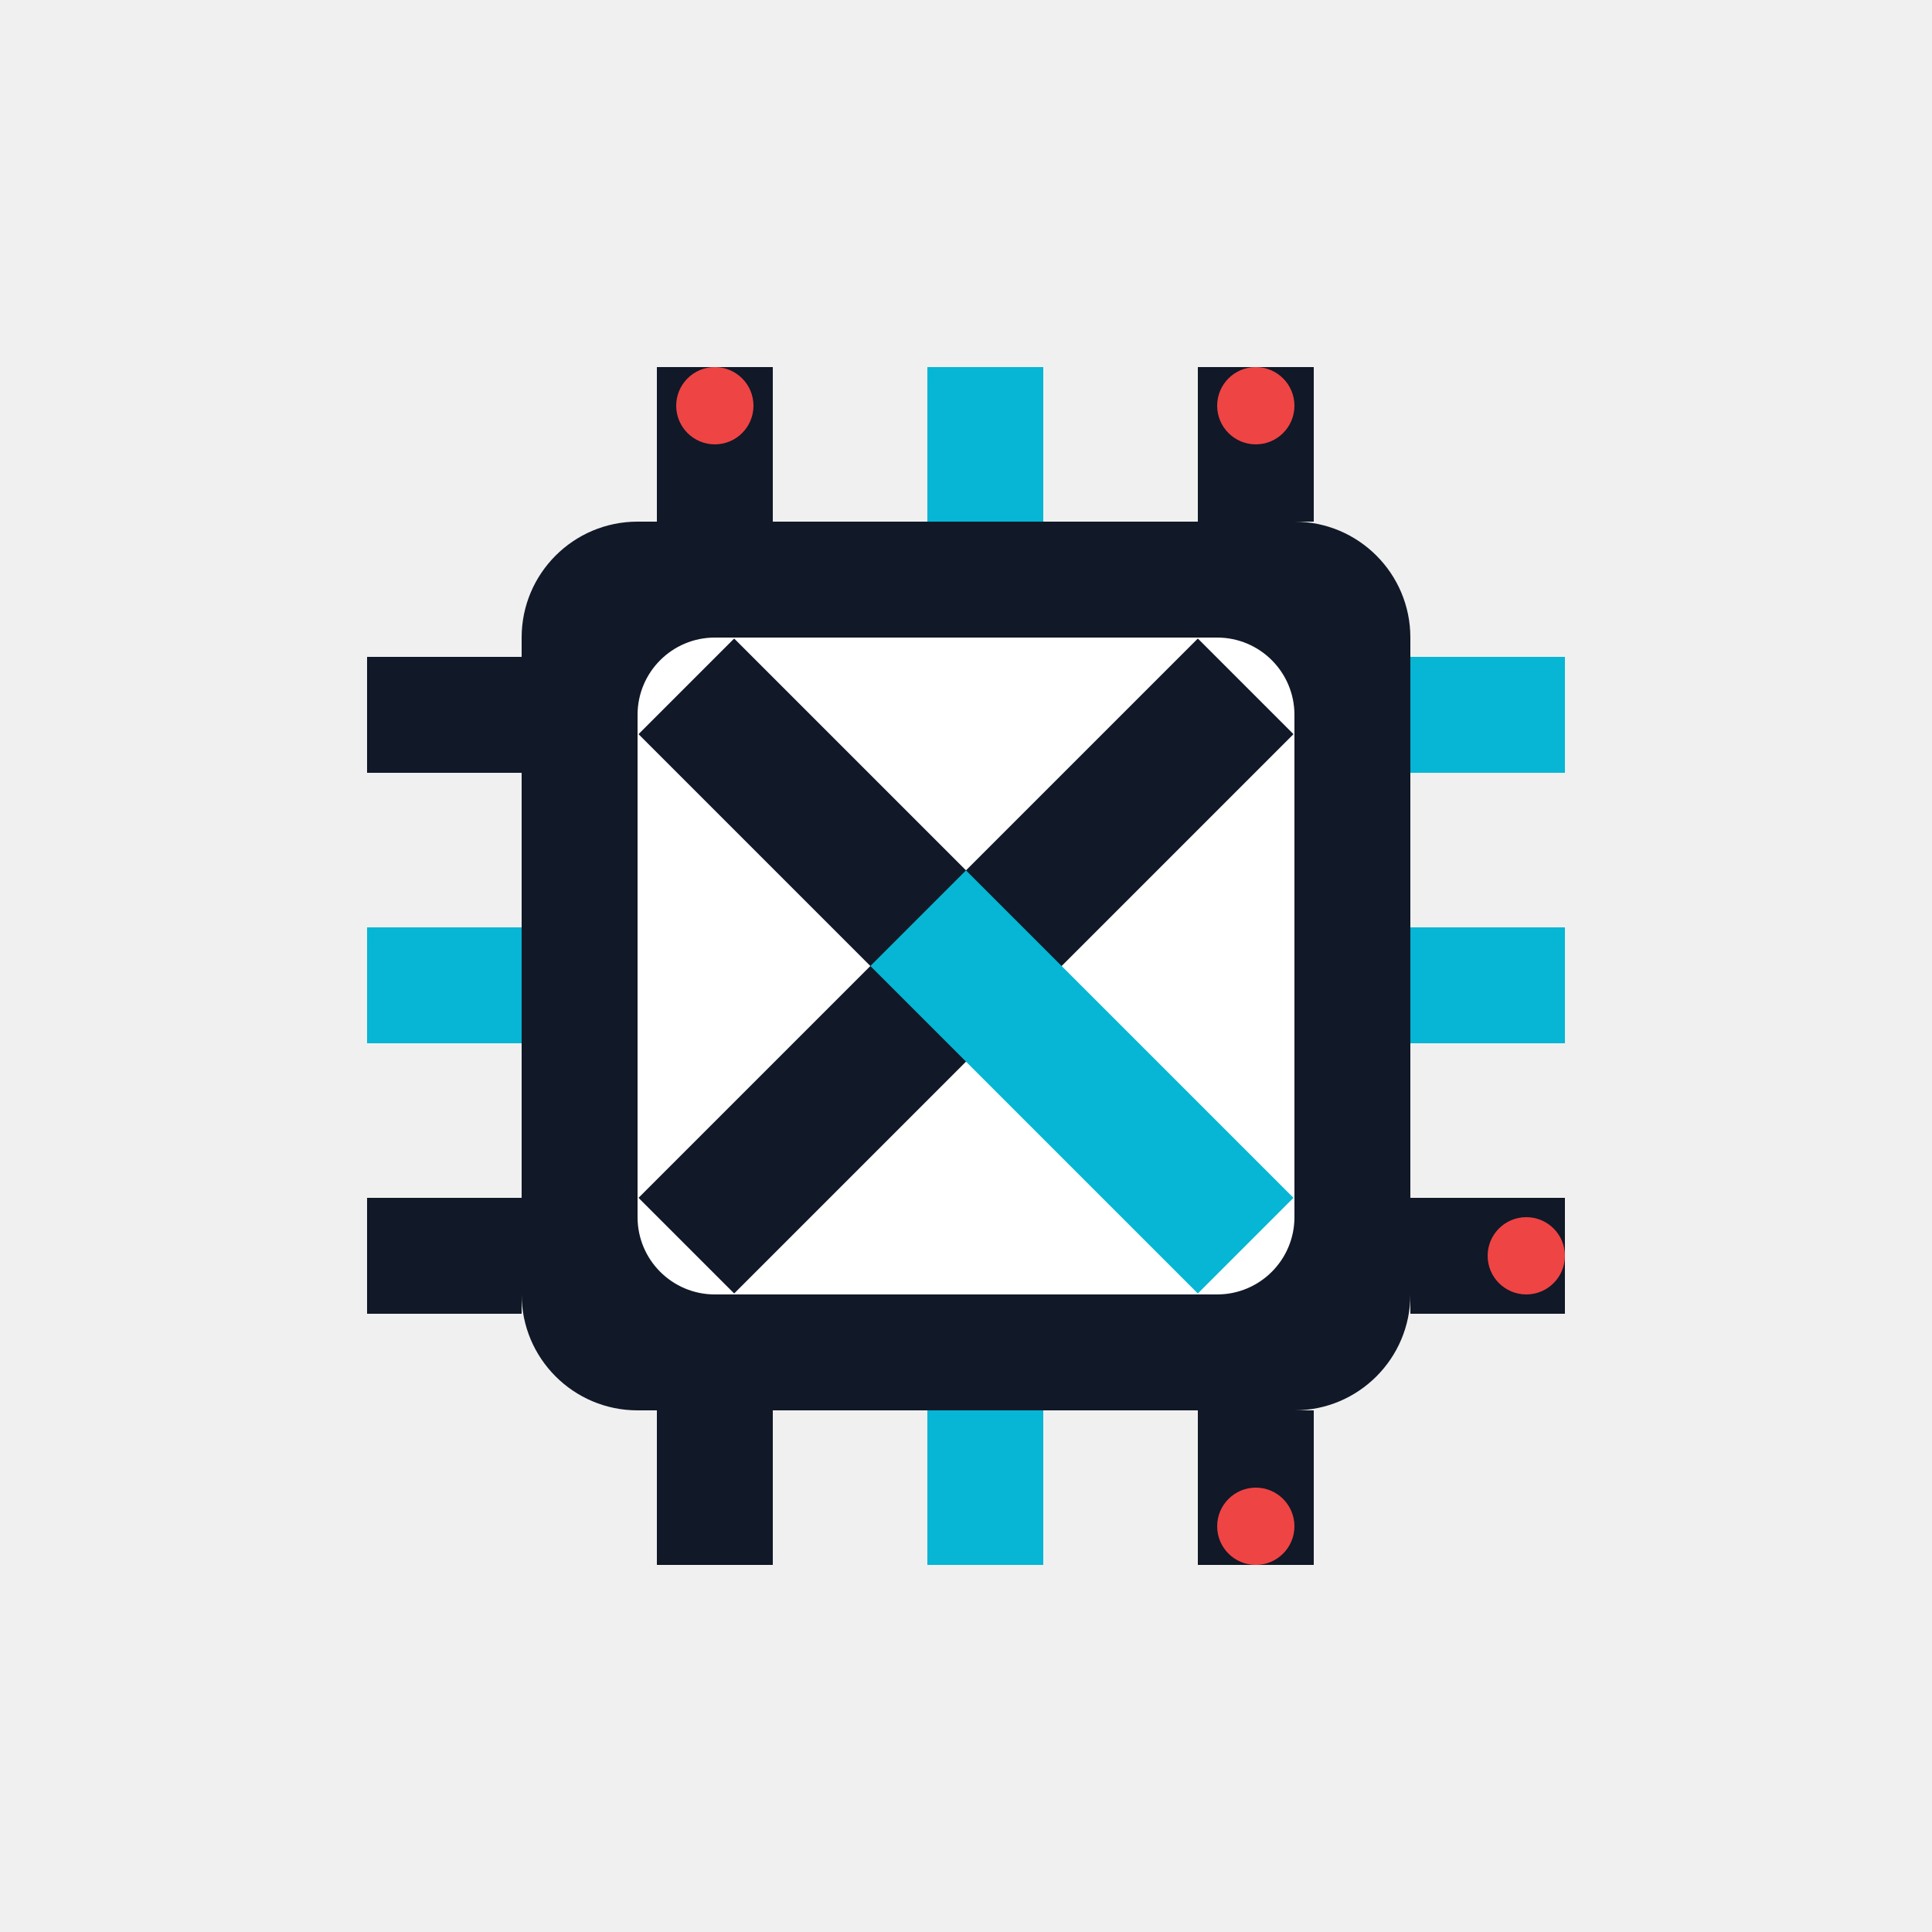
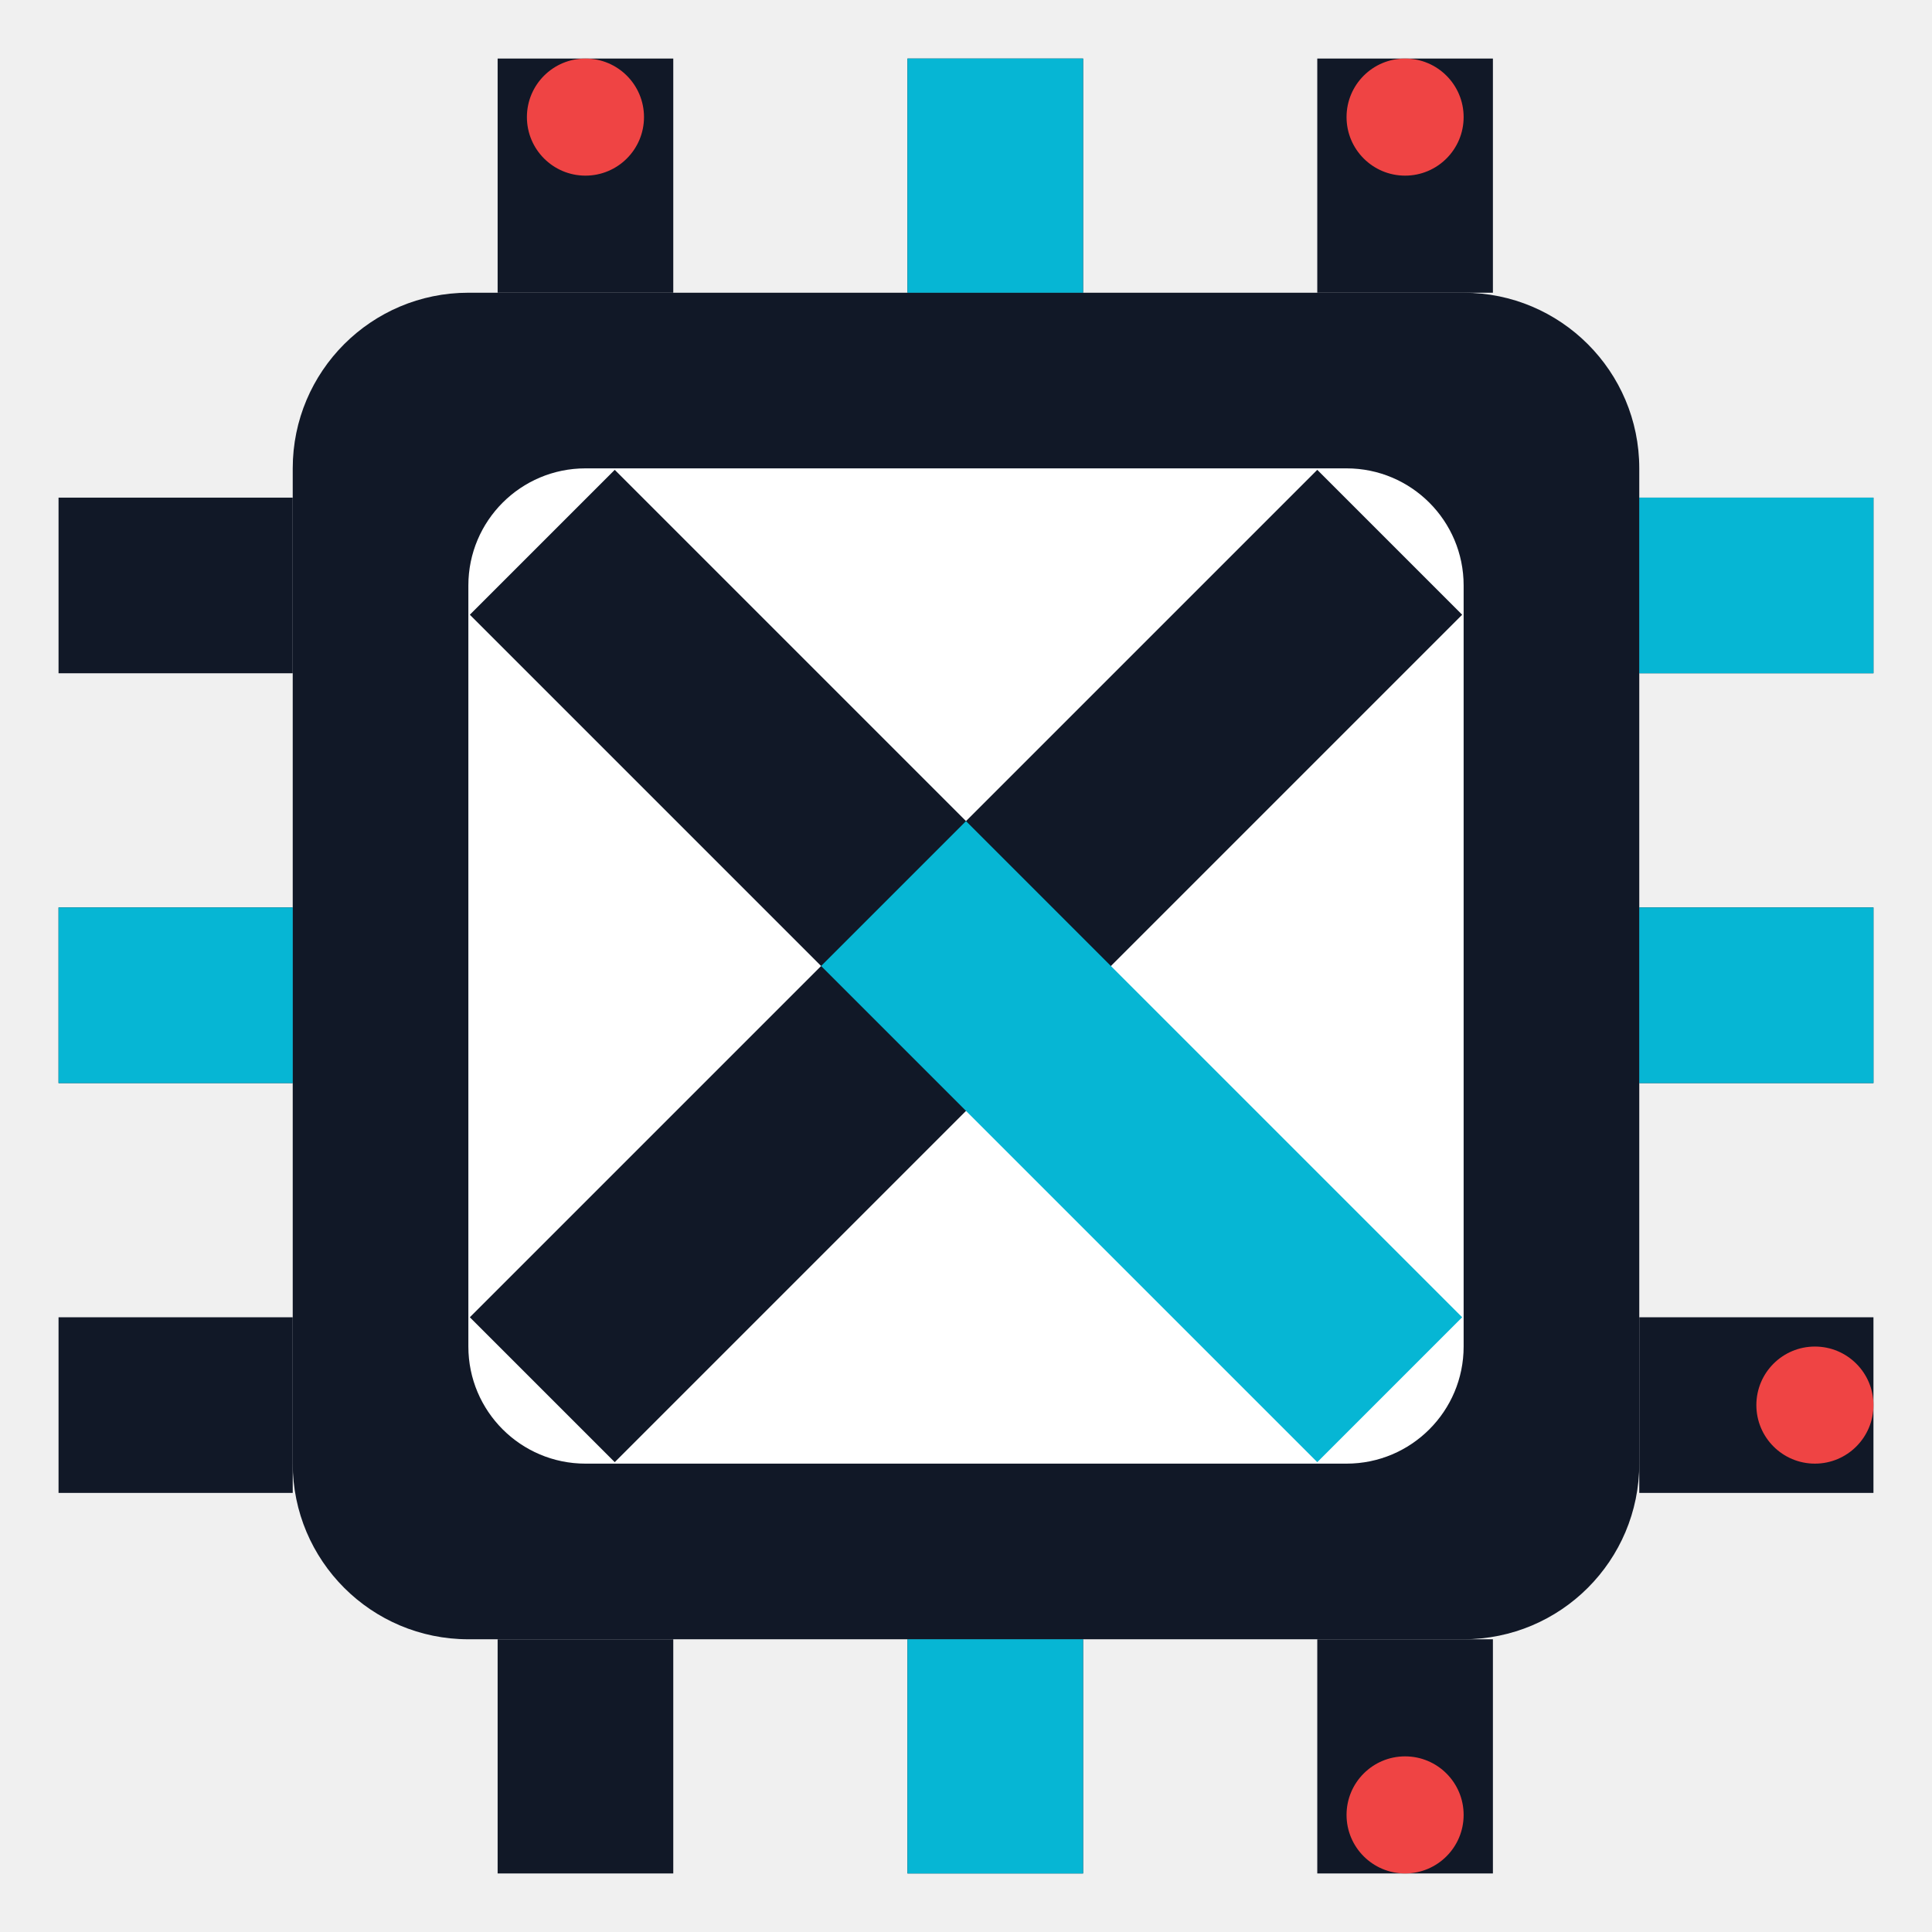
- <svg xmlns="http://www.w3.org/2000/svg" viewBox="0 0 1000 1000" width="180" height="180">
+ <svg xmlns="http://www.w3.org/2000/svg" viewBox="170 170 660 660" width="180" height="180">
  <rect x="270" y="270" width="460" height="460" rx="60" fill="#111827" />
  <rect x="340" y="190" width="60" height="80" fill="#111827" />
  <rect x="480" y="190" width="60" height="80" fill="#111827" />
  <rect x="620" y="190" width="60" height="80" fill="#111827" />
  <rect x="340" y="730" width="60" height="80" fill="#111827" />
  <rect x="480" y="730" width="60" height="80" fill="#111827" />
  <rect x="620" y="730" width="60" height="80" fill="#111827" />
  <rect x="190" y="340" width="80" height="60" fill="#111827" />
  <rect x="190" y="480" width="80" height="60" fill="#111827" />
  <rect x="190" y="620" width="80" height="60" fill="#111827" />
  <rect x="730" y="340" width="80" height="60" fill="#111827" />
  <rect x="730" y="480" width="80" height="60" fill="#111827" />
  <rect x="730" y="620" width="80" height="60" fill="#111827" />
  <rect x="330" y="330" width="340" height="340" rx="40" fill="#ffffff" />
  <rect x="480" y="190" width="60" height="80" fill="#06b6d4" />
  <rect x="190" y="480" width="80" height="60" fill="#06b6d4" />
  <rect x="730" y="340" width="80" height="60" fill="#06b6d4" />
  <rect x="730" y="480" width="80" height="60" fill="#06b6d4" />
  <rect x="480" y="730" width="60" height="80" fill="#06b6d4" />
  <circle cx="370" cy="210" r="20" fill="#ef4444" />
  <circle cx="650" cy="210" r="20" fill="#ef4444" />
  <circle cx="790" cy="650" r="20" fill="#ef4444" />
  <circle cx="650" cy="790" r="20" fill="#ef4444" />
  <g stroke-width="70" stroke-linecap="square" fill="none">
    <line x1="620" y1="380" x2="380" y2="620" stroke="#111827" />
    <line x1="380" y1="380" x2="500" y2="500" stroke="#111827" />
    <line x1="500" y1="500" x2="620" y2="620" stroke="#06b6d4" />
  </g>
</svg>
